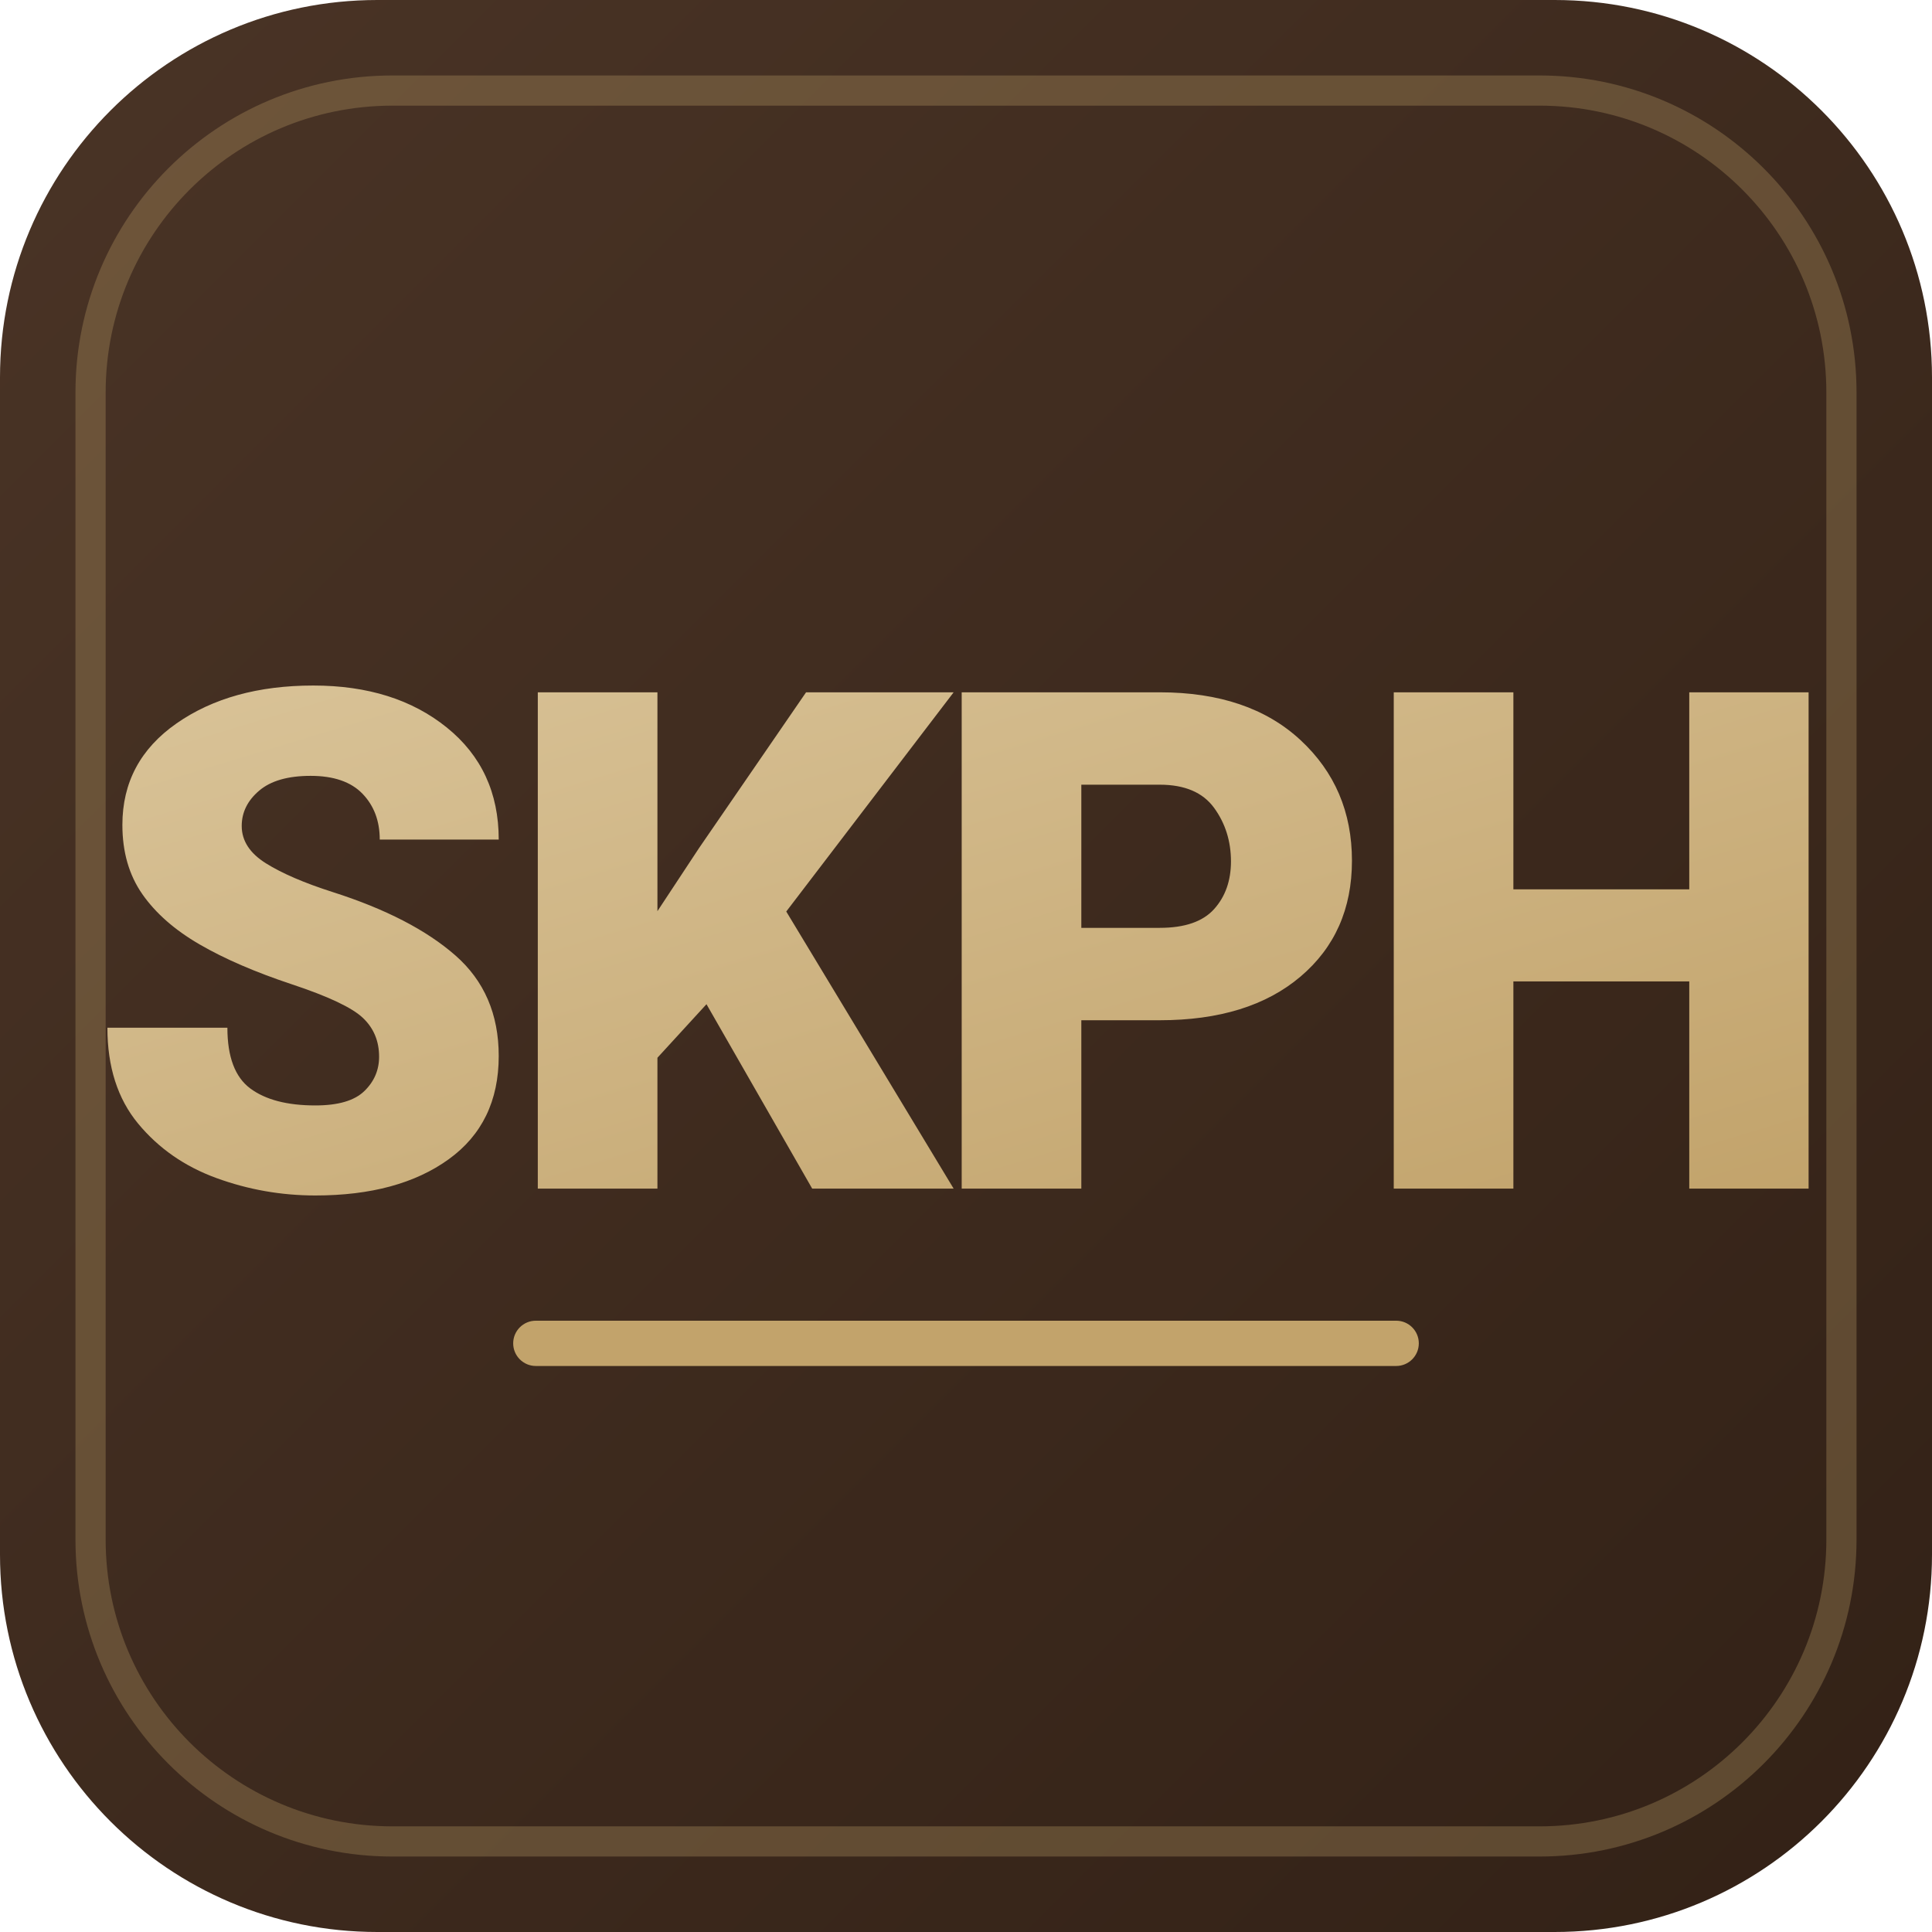
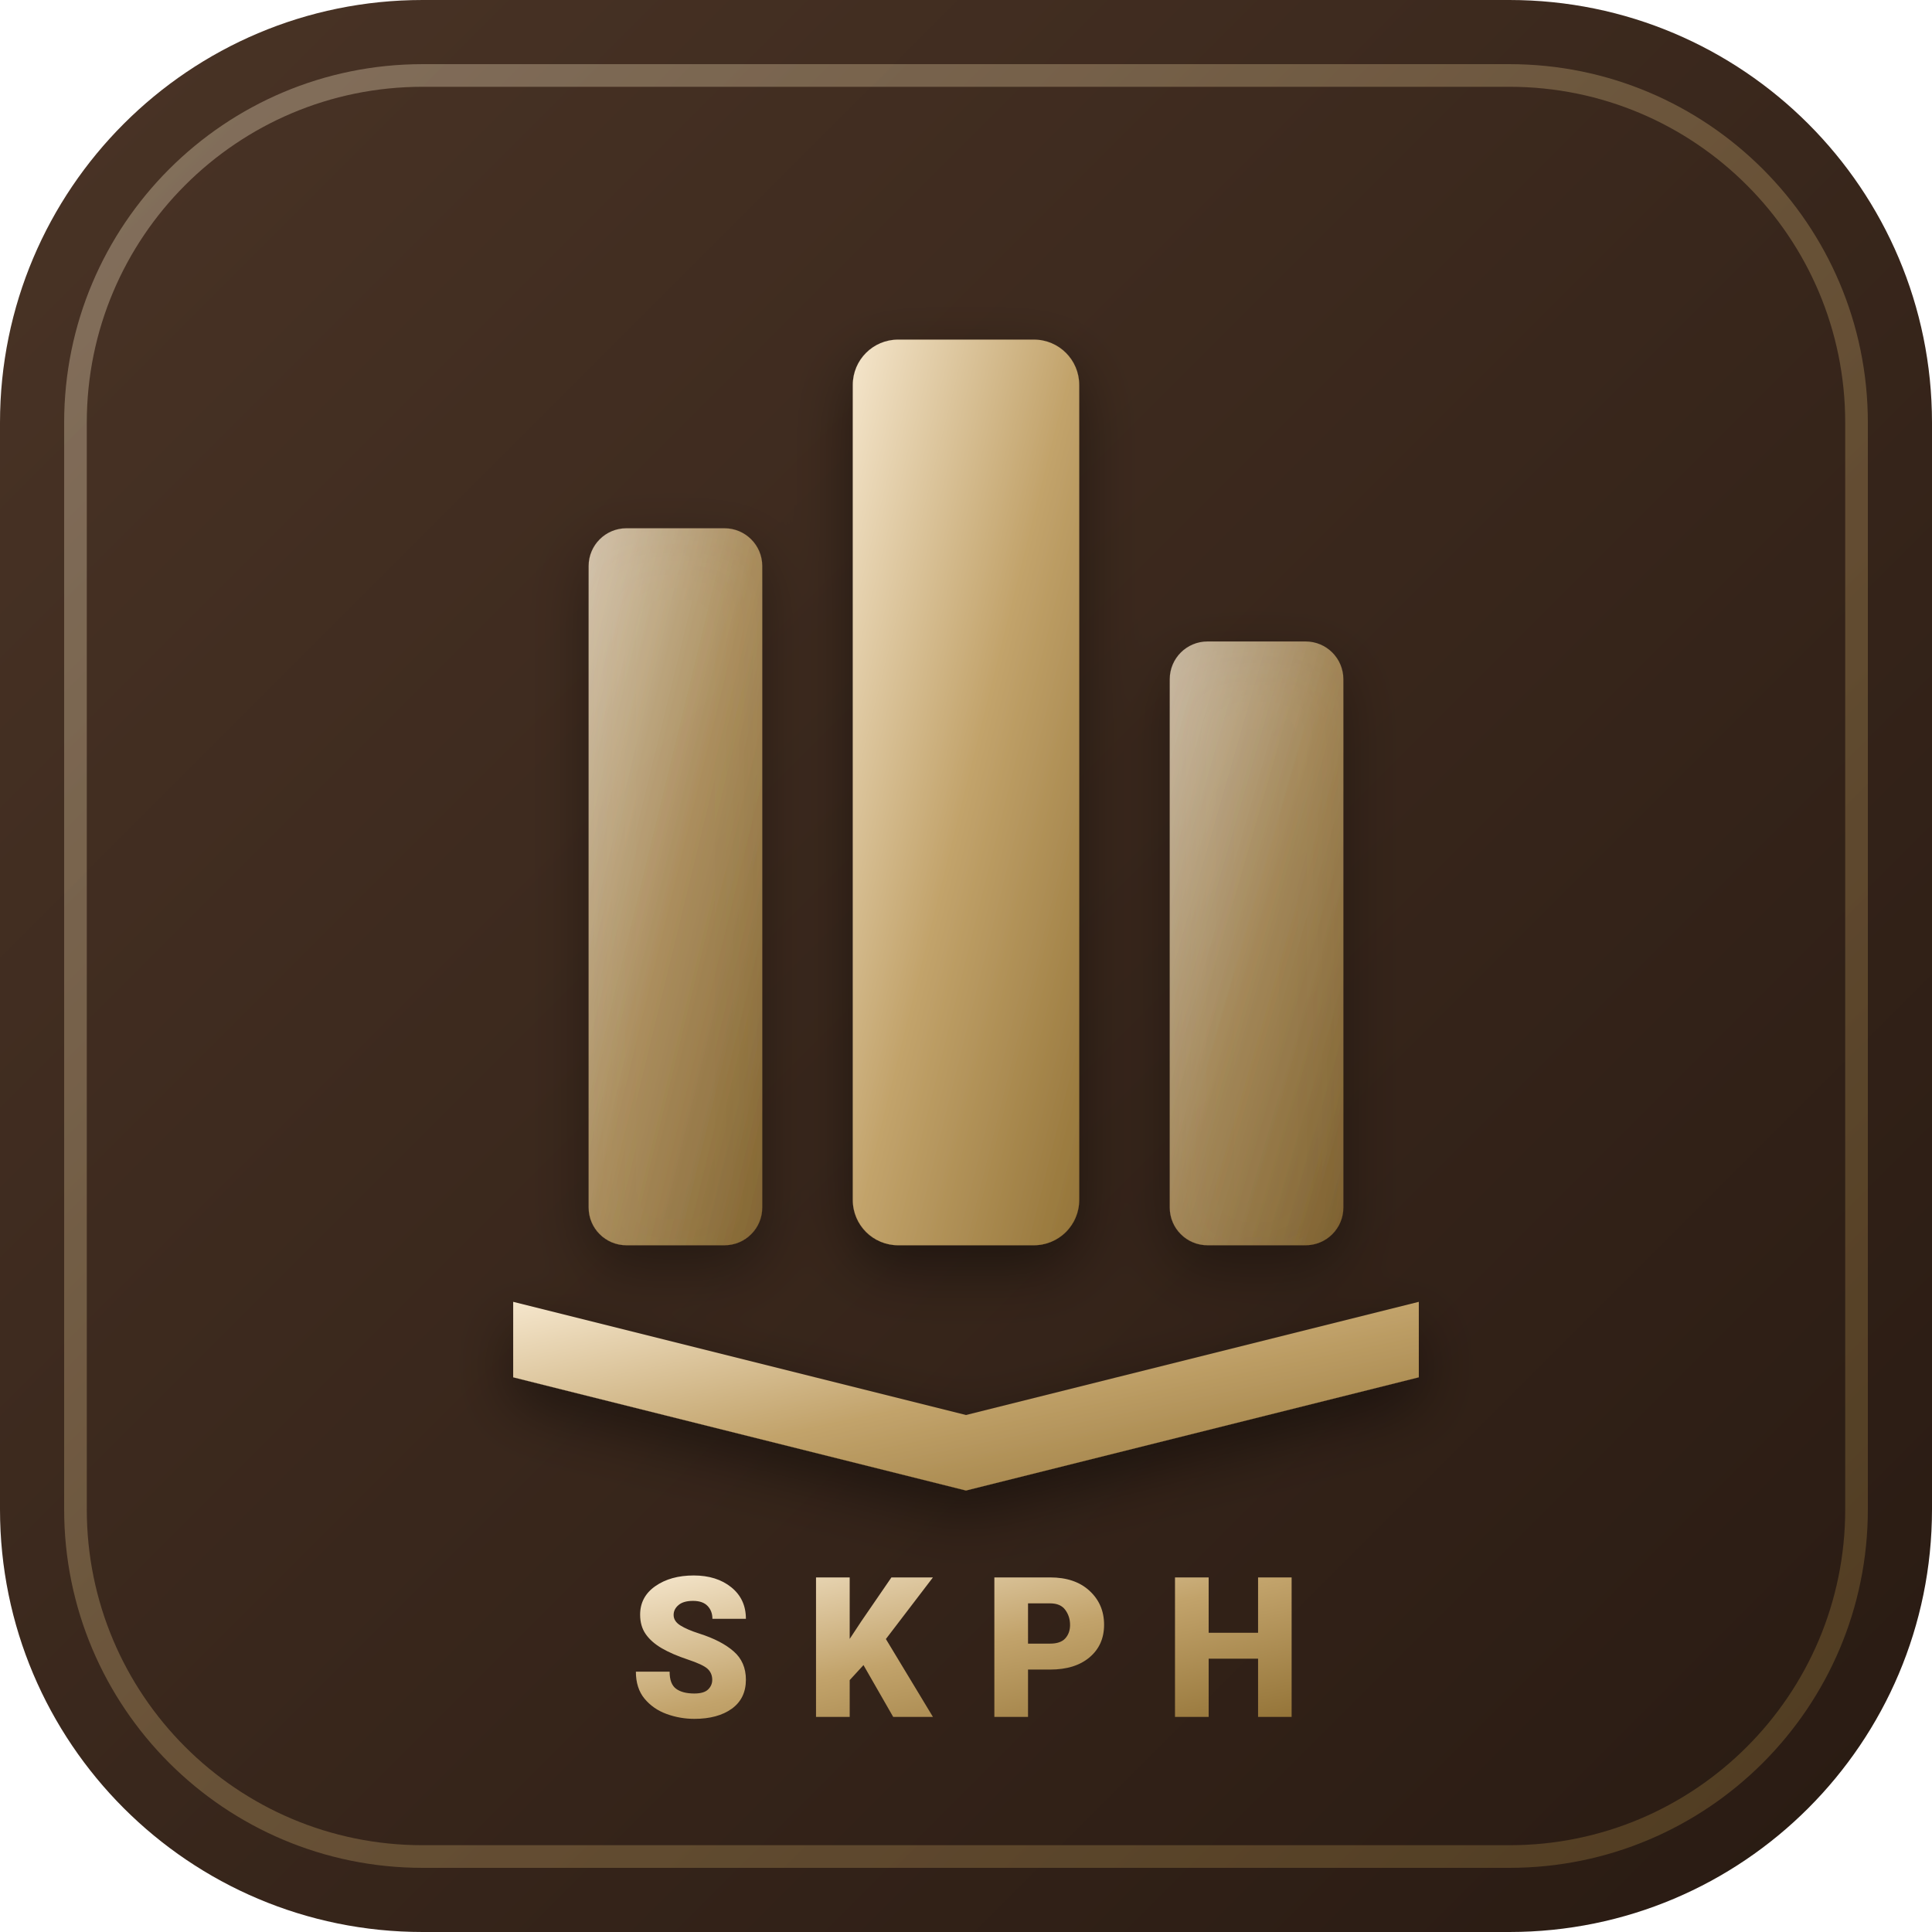
<svg xmlns="http://www.w3.org/2000/svg" viewBox="0 0 512 512" width="100%" height="100%">
  <defs>
-     <linearGradient id="walnutBg" x1="0%" y1="0%" x2="100%" y2="100%">
+     <linearGradient id="bgGrad" x1="0%" y1="0%" x2="100%" y2="100%">
      <stop offset="0%" stop-color="#4A3426" />
-       <stop offset="100%" stop-color="#322116" />
+       <stop offset="100%" stop-color="#281A12" />
    </linearGradient>
-     <linearGradient id="goldText" x1="0%" y1="0%" x2="100%" y2="100%">
-       <stop offset="0%" stop-color="#D9C398" />
-       <stop offset="100%" stop-color="#C2A36B" />
+     <linearGradient id="goldGrad" x1="0%" y1="0%" x2="100%" y2="100%">
+       <stop offset="0%" stop-color="#F5E6CC" />
+       <stop offset="50%" stop-color="#C2A36B" />
+       <stop offset="100%" stop-color="#947438" />
    </linearGradient>
+     <filter id="shadow" x="-20%" y="-20%" width="140%" height="140%">
+       <feDropShadow dx="0" dy="6" stdDeviation="8" flood-color="#000000" flood-opacity="0.45" />
+     </filter>
  </defs>
-   <rect width="512" height="512" rx="100" fill="url(#walnutBg)" />
-   <rect x="24" y="24" width="464" height="464" rx="80" fill="none" stroke="#C2A36B" stroke-width="8" stroke-opacity="0.3" />
-   <text x="256" y="315" font-family="'Geist', -apple-system, BlinkMacSystemFont, 'Segoe UI', Roboto, sans-serif" font-weight="900" font-size="185" text-anchor="middle" fill="url(#goldText)" letter-spacing="-6">SKPH</text>
-   <rect x="136" y="350" width="240" height="12" rx="6" fill="#C2A36B" />
+   <rect width="512" height="512" rx="112" fill="url(#bgGrad)" />
+   <rect x="20" y="20" width="472" height="472" rx="92" fill="none" stroke="url(#goldGrad)" stroke-width="6" stroke-opacity="0.35" />
+   <g filter="url(#shadow)">
+     <rect x="156" y="140" width="46" height="190" rx="10" fill="url(#goldGrad)" opacity="0.8" />
+     <rect x="226" y="90" width="60" height="240" rx="12" fill="url(#goldGrad)" />
+     <rect x="310" y="170" width="46" height="160" rx="10" fill="url(#goldGrad)" opacity="0.75" />
+     <path d="M 136 345 L 256 375 L 376 345 L 376 365 L 256 395 L 136 365 Z" fill="url(#goldGrad)" />
+   </g>
+   <text x="256" y="455" font-family="-apple-system, BlinkMacSystemFont, 'Segoe UI', Roboto, sans-serif" font-weight="900" font-size="52" text-anchor="middle" fill="url(#goldGrad)" letter-spacing="14">SKPH</text>
</svg>
